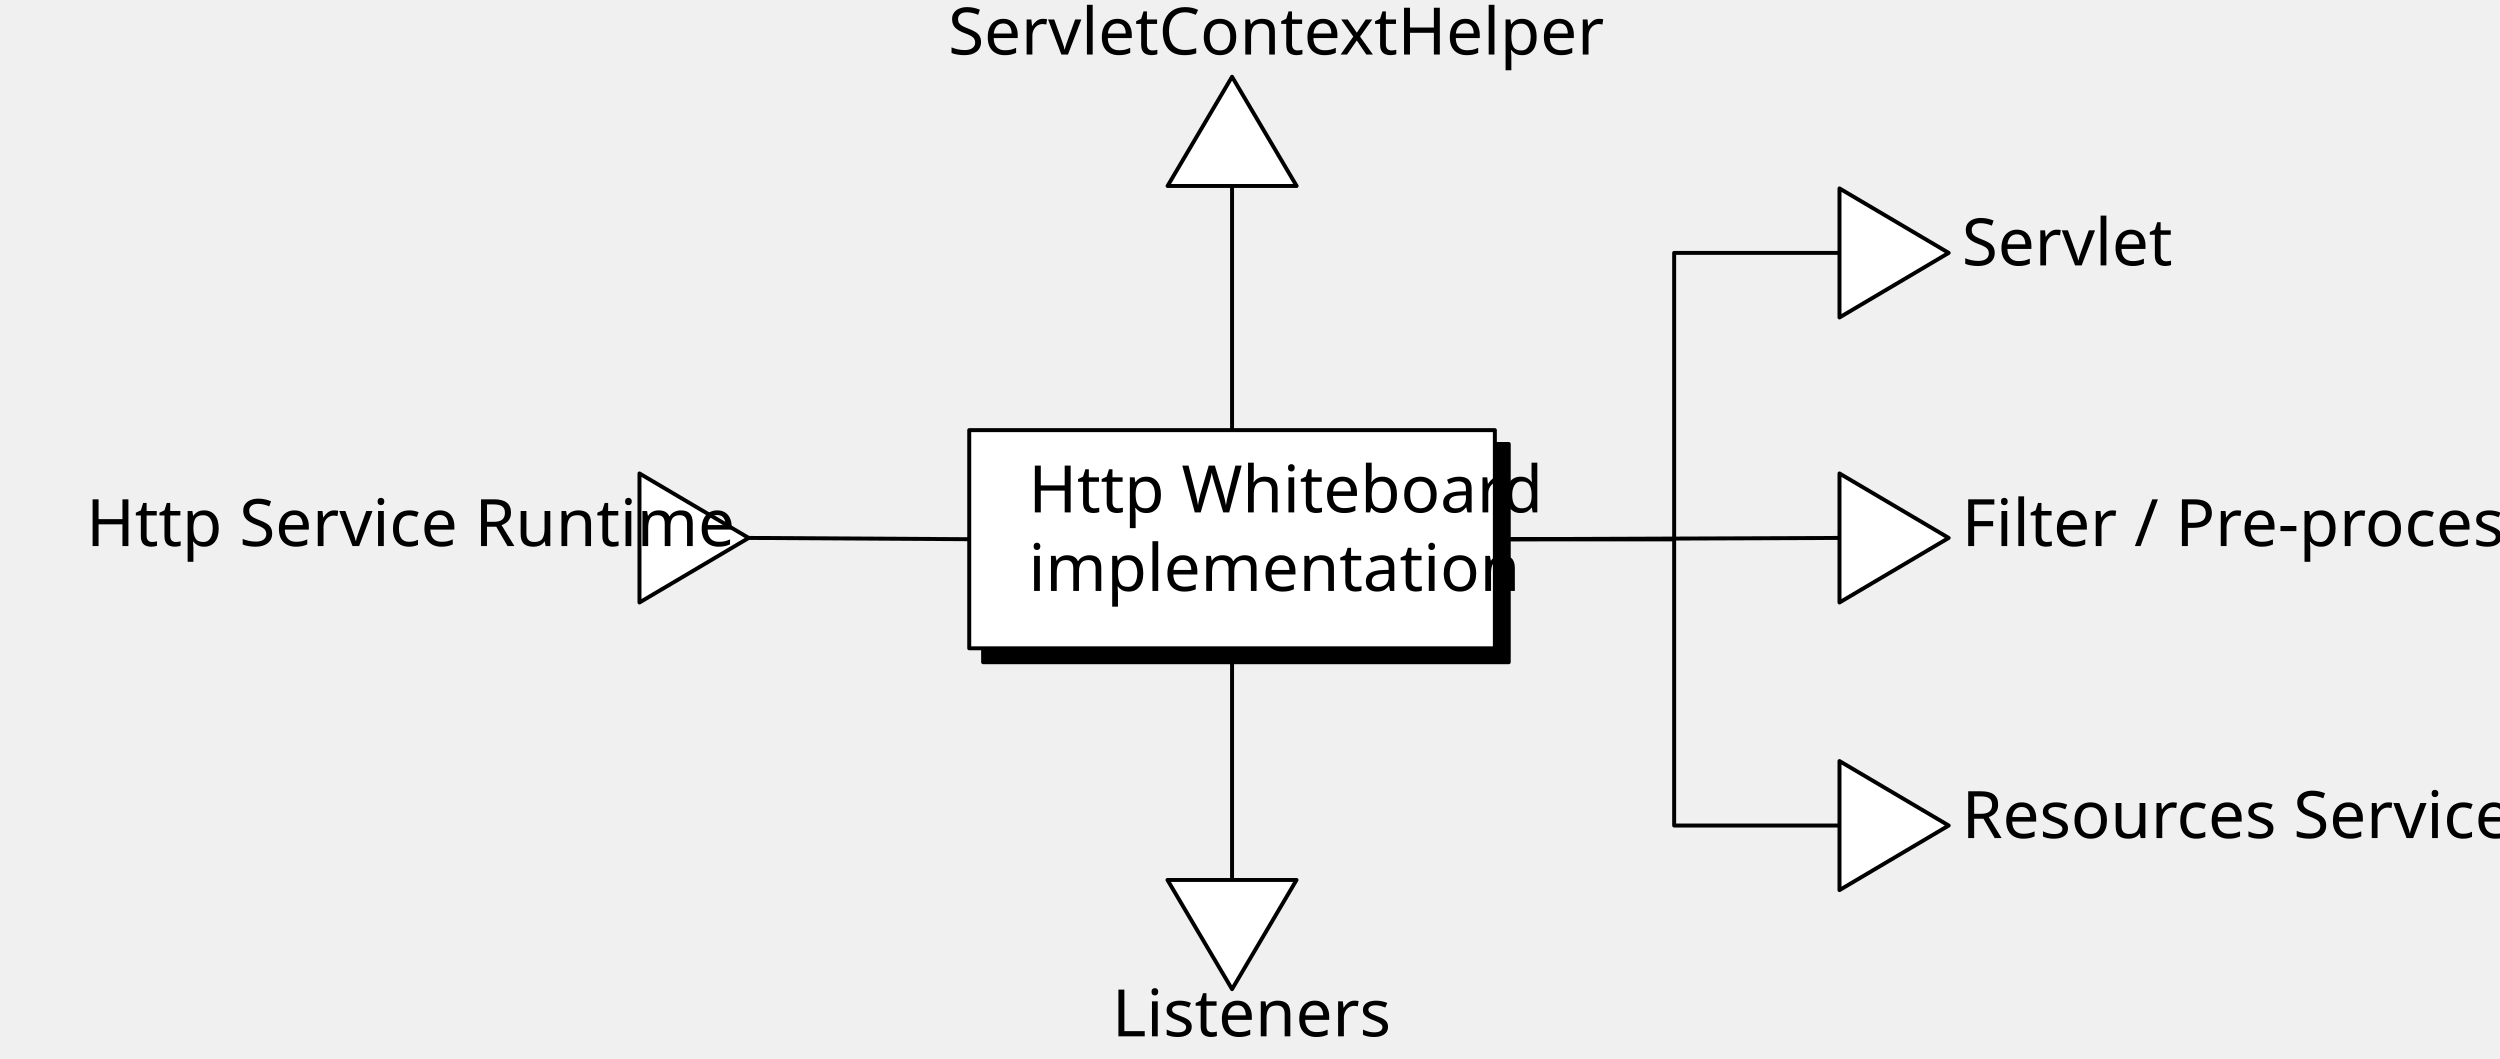
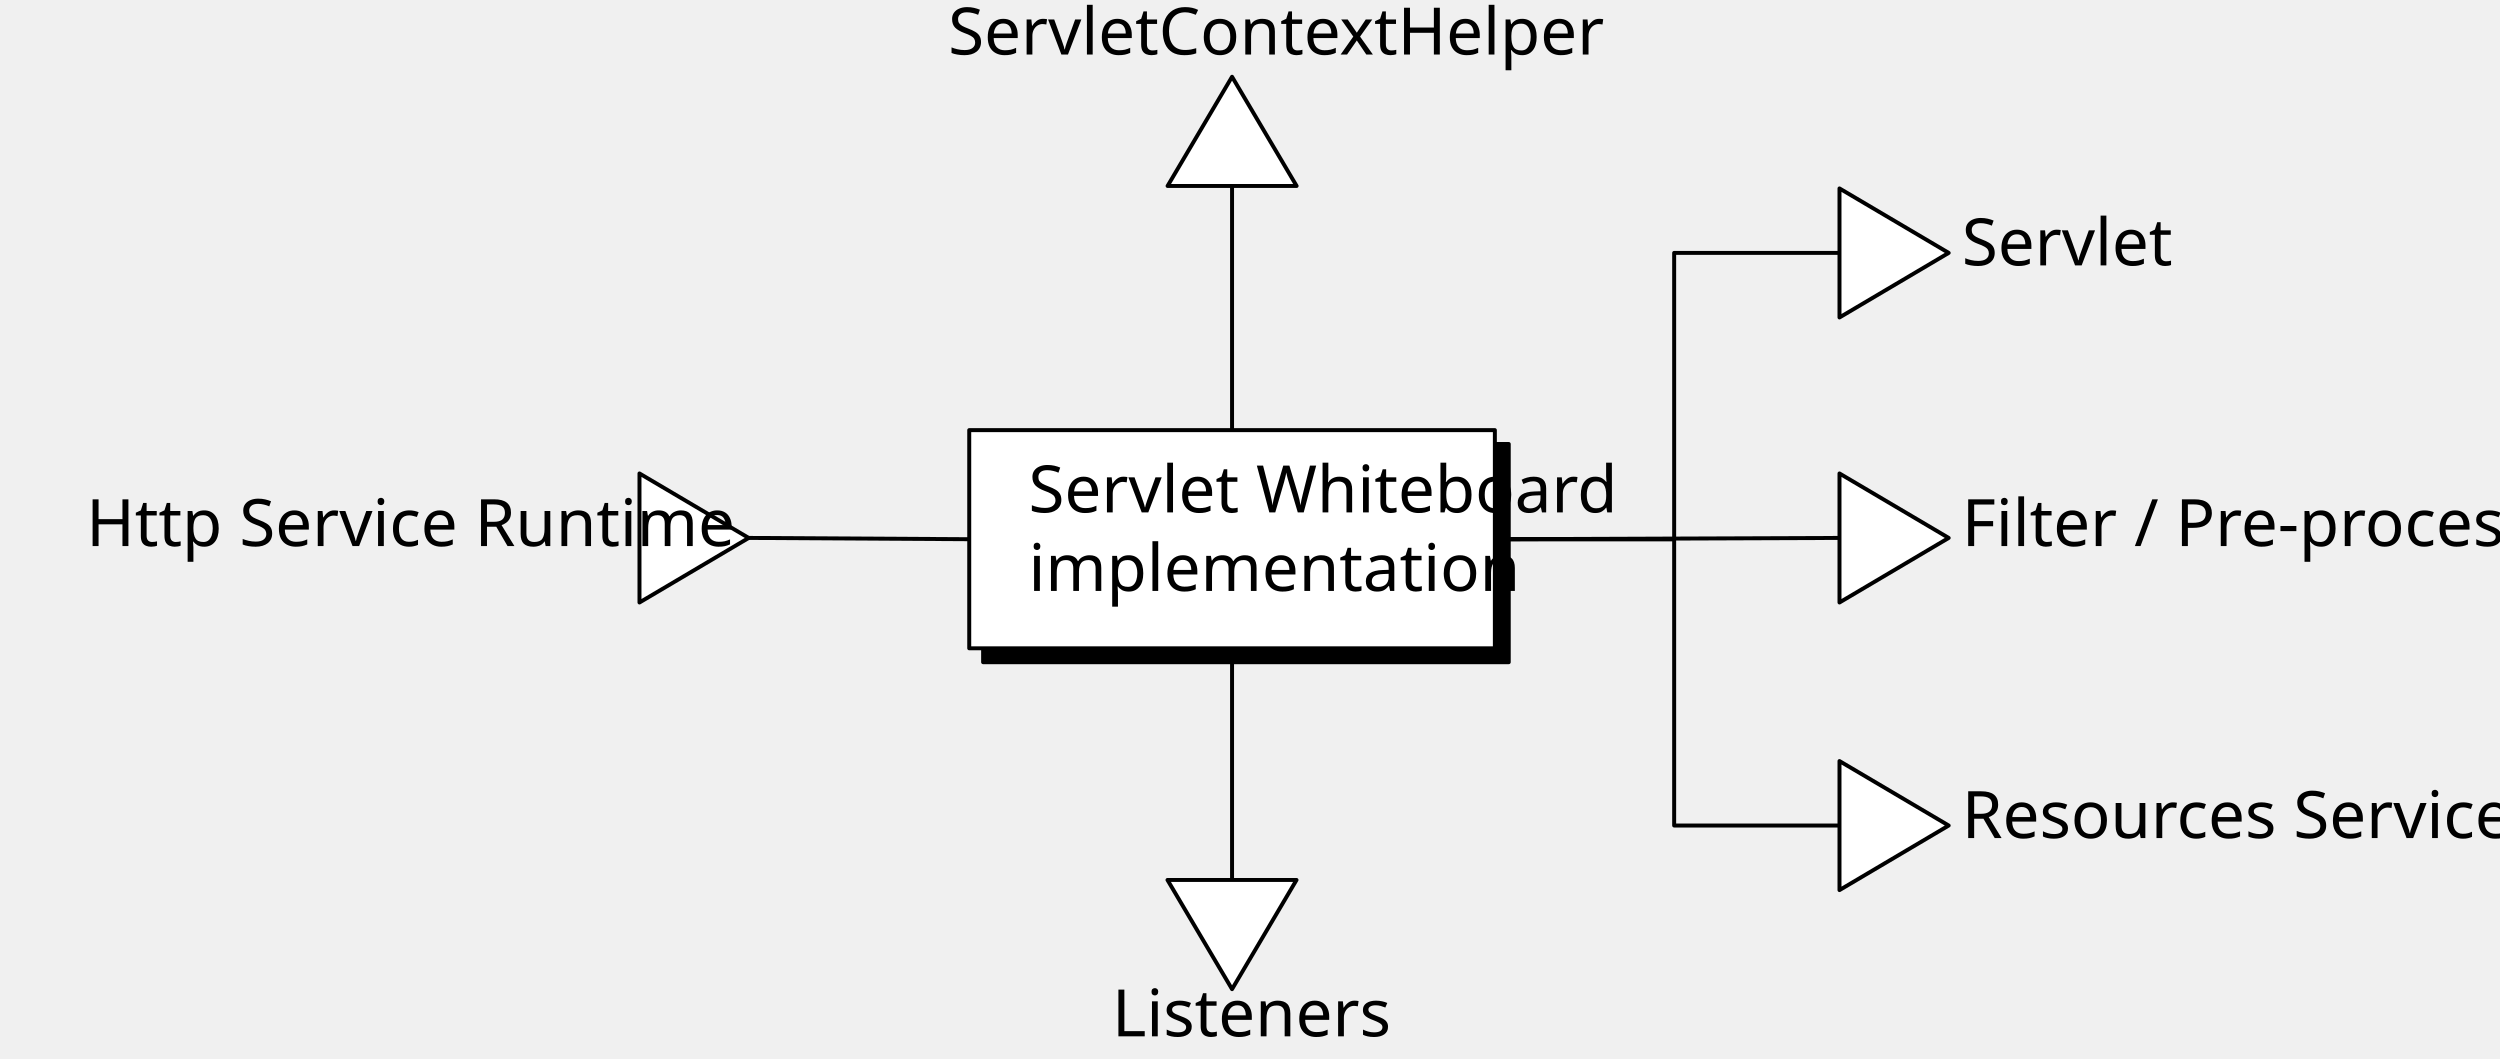
<svg xmlns="http://www.w3.org/2000/svg" version="1.1" id="Layer_1" x="0px" y="0px" width="420.115px" height="177.892px" viewBox="0 -0.001 391.115 177.892" style="enable-background:new 0 -0.001 391.115 177.892;" xml:space="preserve">
  <polygon points="194.874,111.277 150.709,111.277 150.709,74.612 239.039,74.612 239.039,111.277 " />
  <polygon style="fill:none;stroke:#000000;stroke-width:0.667;stroke-linejoin:round;" points="194.874,111.277 150.709,111.277   150.709,74.612 239.039,74.612 239.039,111.277 " />
  <polygon style="fill:#FFFFFF;" points="192.541,108.943 148.376,108.943 148.376,72.279 236.705,72.279 236.705,108.943 " />
  <polygon style="fill:none;stroke:#000000;stroke-width:0.667;stroke-linejoin:round;" points="192.541,108.943 148.376,108.943   148.376,72.279 236.705,72.279 236.705,108.943 " />
  <polygon style="fill:#FFFFFF;" points="111.312,90.395 92.962,101.244 92.962,79.562 " />
  <polygon style="fill:none;stroke:#000000;stroke-width:0.667;stroke-linejoin:round;" points="111.312,90.395 92.962,101.244   92.962,79.562 " />
  <polyline style="fill:none;stroke:#000000;stroke-width:0.667;stroke-linejoin:round;" points="236.705,90.611 266.836,90.611   266.836,42.497 294.635,42.497 " />
  <polygon style="fill:#FFFFFF;" points="312.968,42.497 294.619,53.347 294.619,31.665 " />
  <polygon style="fill:none;stroke:#000000;stroke-width:0.667;stroke-linejoin:round;" points="312.968,42.497 294.619,53.347   294.619,31.665 " />
  <polygon style="fill:#FFFFFF;" points="312.968,90.395 294.619,101.244 294.619,79.562 " />
  <polygon style="fill:none;stroke:#000000;stroke-width:0.667;stroke-linejoin:round;" points="312.968,90.395 294.619,101.244   294.619,79.562 " />
  <polygon style="fill:#FFFFFF;" points="312.968,138.725 294.619,149.575 294.619,127.893 " />
  <polygon style="fill:none;stroke:#000000;stroke-width:0.667;stroke-linejoin:round;" points="312.968,138.725 294.619,149.575   294.619,127.893 " />
  <polyline style="fill:none;stroke:#000000;stroke-width:0.667;stroke-linejoin:round;" points="236.705,90.611 266.836,90.611   266.836,138.725 294.635,138.725 " />
  <line style="fill:none;stroke:#000000;stroke-width:0.667;stroke-linejoin:round;" x1="192.541" y1="147.892" x2="192.541" y2="108.943" />
  <polygon style="fill:#FFFFFF;" points="192.541,166.224 181.691,147.875 203.374,147.875 " />
  <polygon style="fill:none;stroke:#000000;stroke-width:0.667;stroke-linejoin:round;" points="192.541,166.224 181.691,147.875   203.374,147.875 " />
  <polygon style="fill:#FFFFFF;" points="192.541,12.899 203.39,31.248 181.708,31.248 " />
  <polygon style="fill:none;stroke:#000000;stroke-width:0.667;stroke-linejoin:round;" points="192.541,12.899 203.39,31.248   181.708,31.248 " />
  <line style="fill:none;stroke:#000000;stroke-width:0.667;stroke-linejoin:round;" x1="192.541" y1="72.279" x2="192.541" y2="31.231" />
  <line style="fill:none;stroke:#000000;stroke-width:0.667;stroke-linejoin:round;" x1="148.376" y1="90.611" x2="111.312" y2="90.395" />
  <line style="fill:none;stroke:#000000;stroke-width:0.667;stroke-linejoin:round;" x1="294.635" y1="90.395" x2="236.705" y2="90.611" />
  <rect x="144.839" y="1.232" style="fill:none;" width="93.691" height="11.667" />
  <text transform="matrix(1 0 0 1 144.8396 9.1624)" style="font-family:'ProductusSemibold'; font-size:11;">ServletContextHelper</text>
  <rect x="315.186" y="36.664" style="fill:none;" width="31.69" height="11.667" />
  <text transform="matrix(1 0 0 1 315.1863 44.594)" style="font-family:'ProductusSemibold'; font-size:11;">Servlet</text>
  <rect x="315.186" y="83.833" style="fill:none;" width="22.357" height="11.667" />
  <text transform="matrix(1 0 0 1 315.1863 91.7639)" style="font-family:'ProductusSemibold'; font-size:11;">Filter / Pre-processor</text>
  <rect x="315.186" y="132.9" style="fill:none;" width="75.929" height="11.667" />
  <text transform="matrix(1 0 0 1 315.1863 140.8313)" style="font-family:'ProductusSemibold'; font-size:11;">Resources Service</text>
  <rect x="158.338" y="78.075" style="fill:none;" width="68.359" height="23.758" />
-   <text transform="matrix(1 0 0 1 158.3386 86.1038)" style="font-family:'ProductusBook'; font-size:11;">Http Whiteboard</text>
+   <text transform="matrix(1 0 0 1 158.3386 86.1038)" style="font-family:'ProductusBook'; font-size:11;">Servlet Whiteboard</text>
  <text transform="matrix(1 0 0 1 158.3386 99.304)" style="font-family:'ProductusBook'; font-size:11;">implementation</text>
  <rect x="172.381" y="166.224" style="fill:none;" width="40.272" height="11.667" />
  <text transform="matrix(1 0 0 1 172.3816 174.1545)" style="font-family:'ProductusSemibold'; font-size:11;">Listeners</text>
  <rect x="0" y="83.833" style="fill:none;" width="91.025" height="11.667" />
  <text transform="matrix(1 0 0 1 2.441406e-04 91.7639)" style="font-family:'ProductusSemibold'; font-size:11;">Http Service Runtime</text>
</svg>
